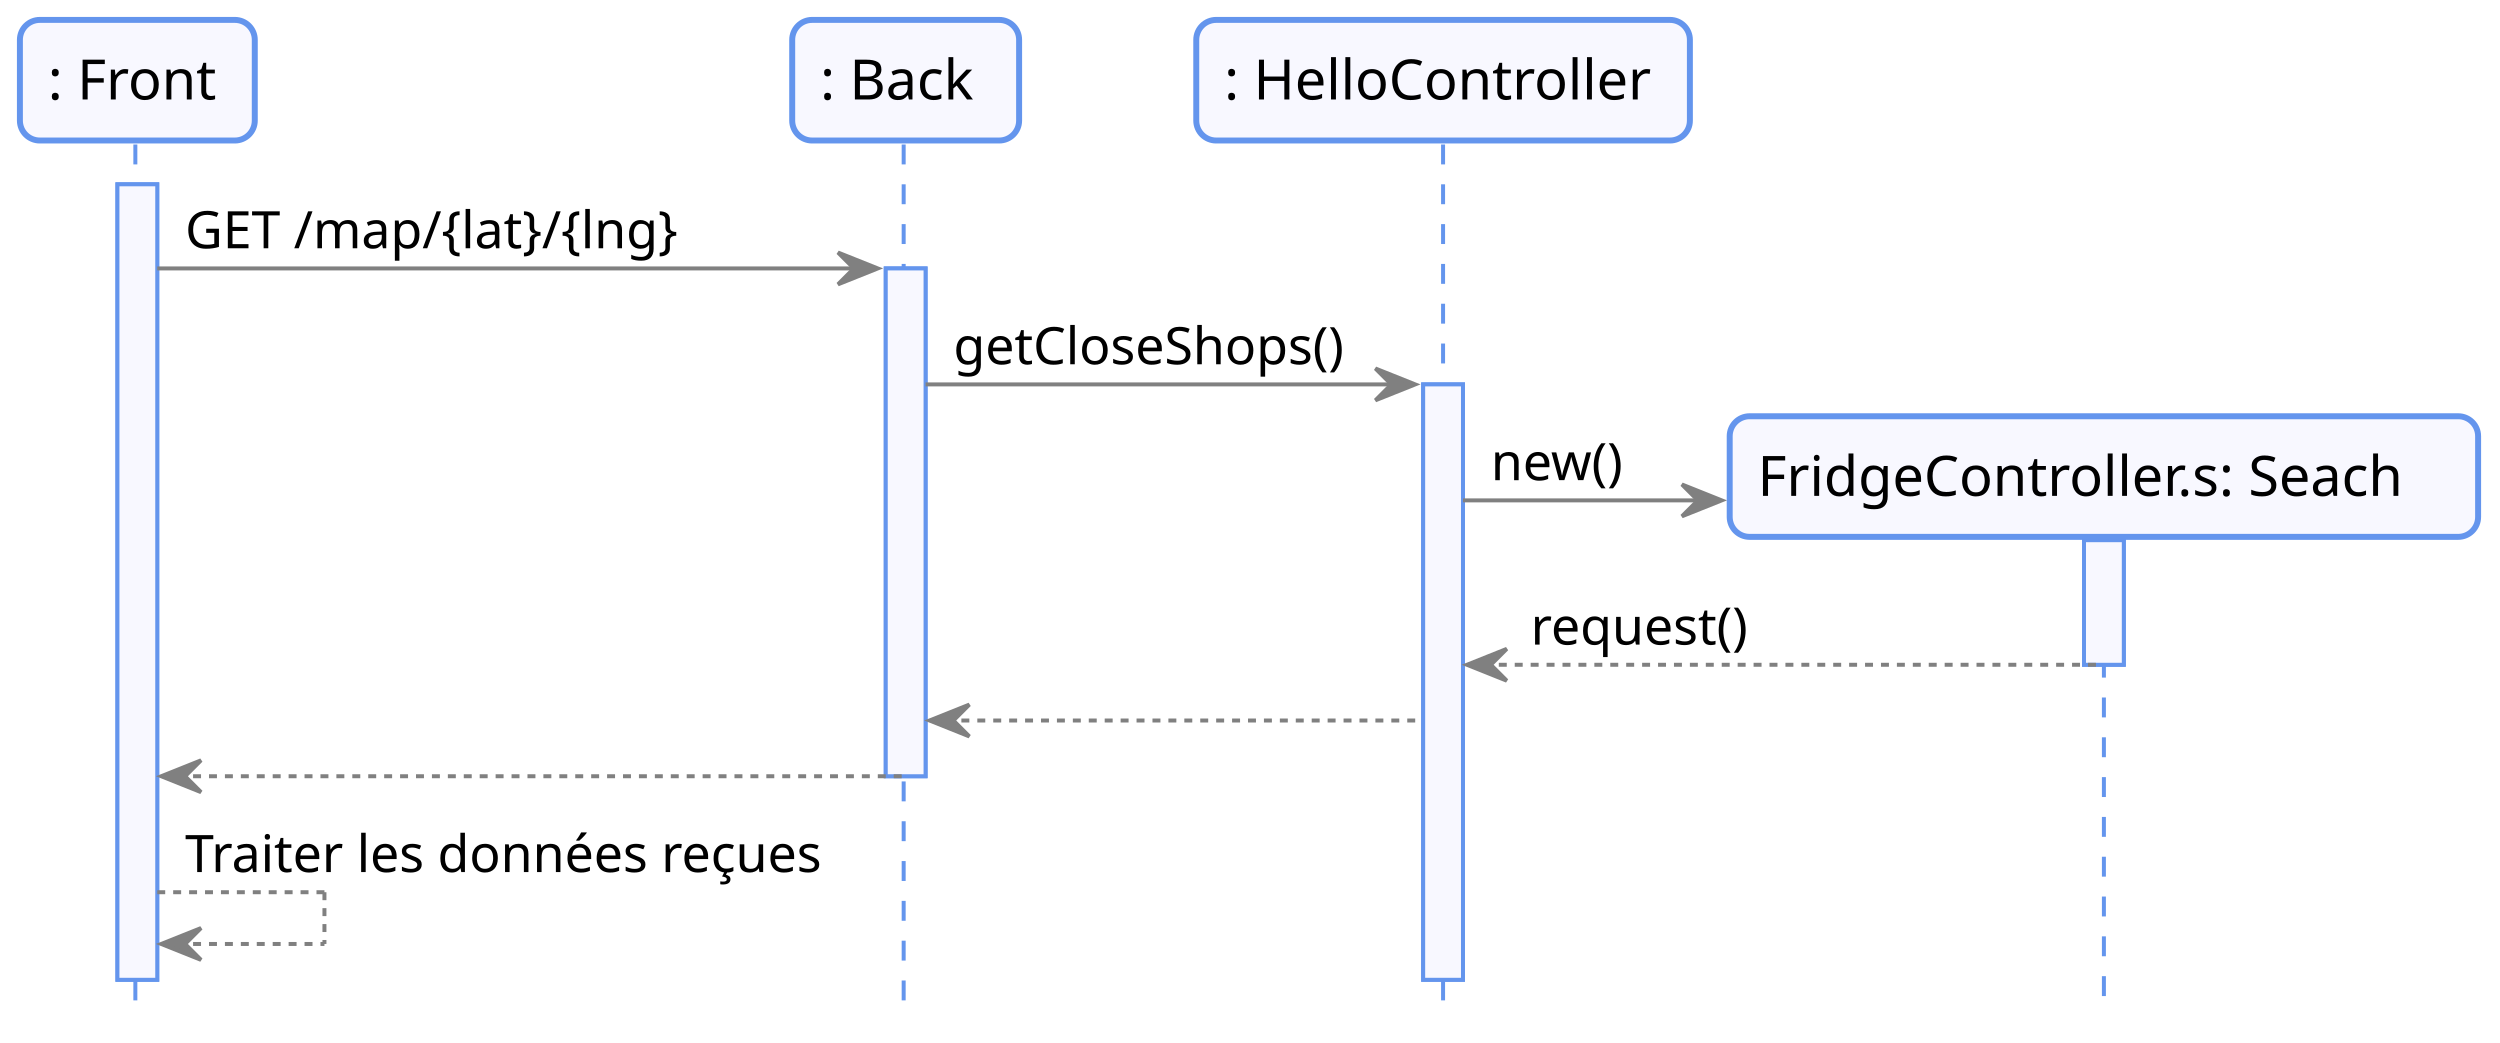
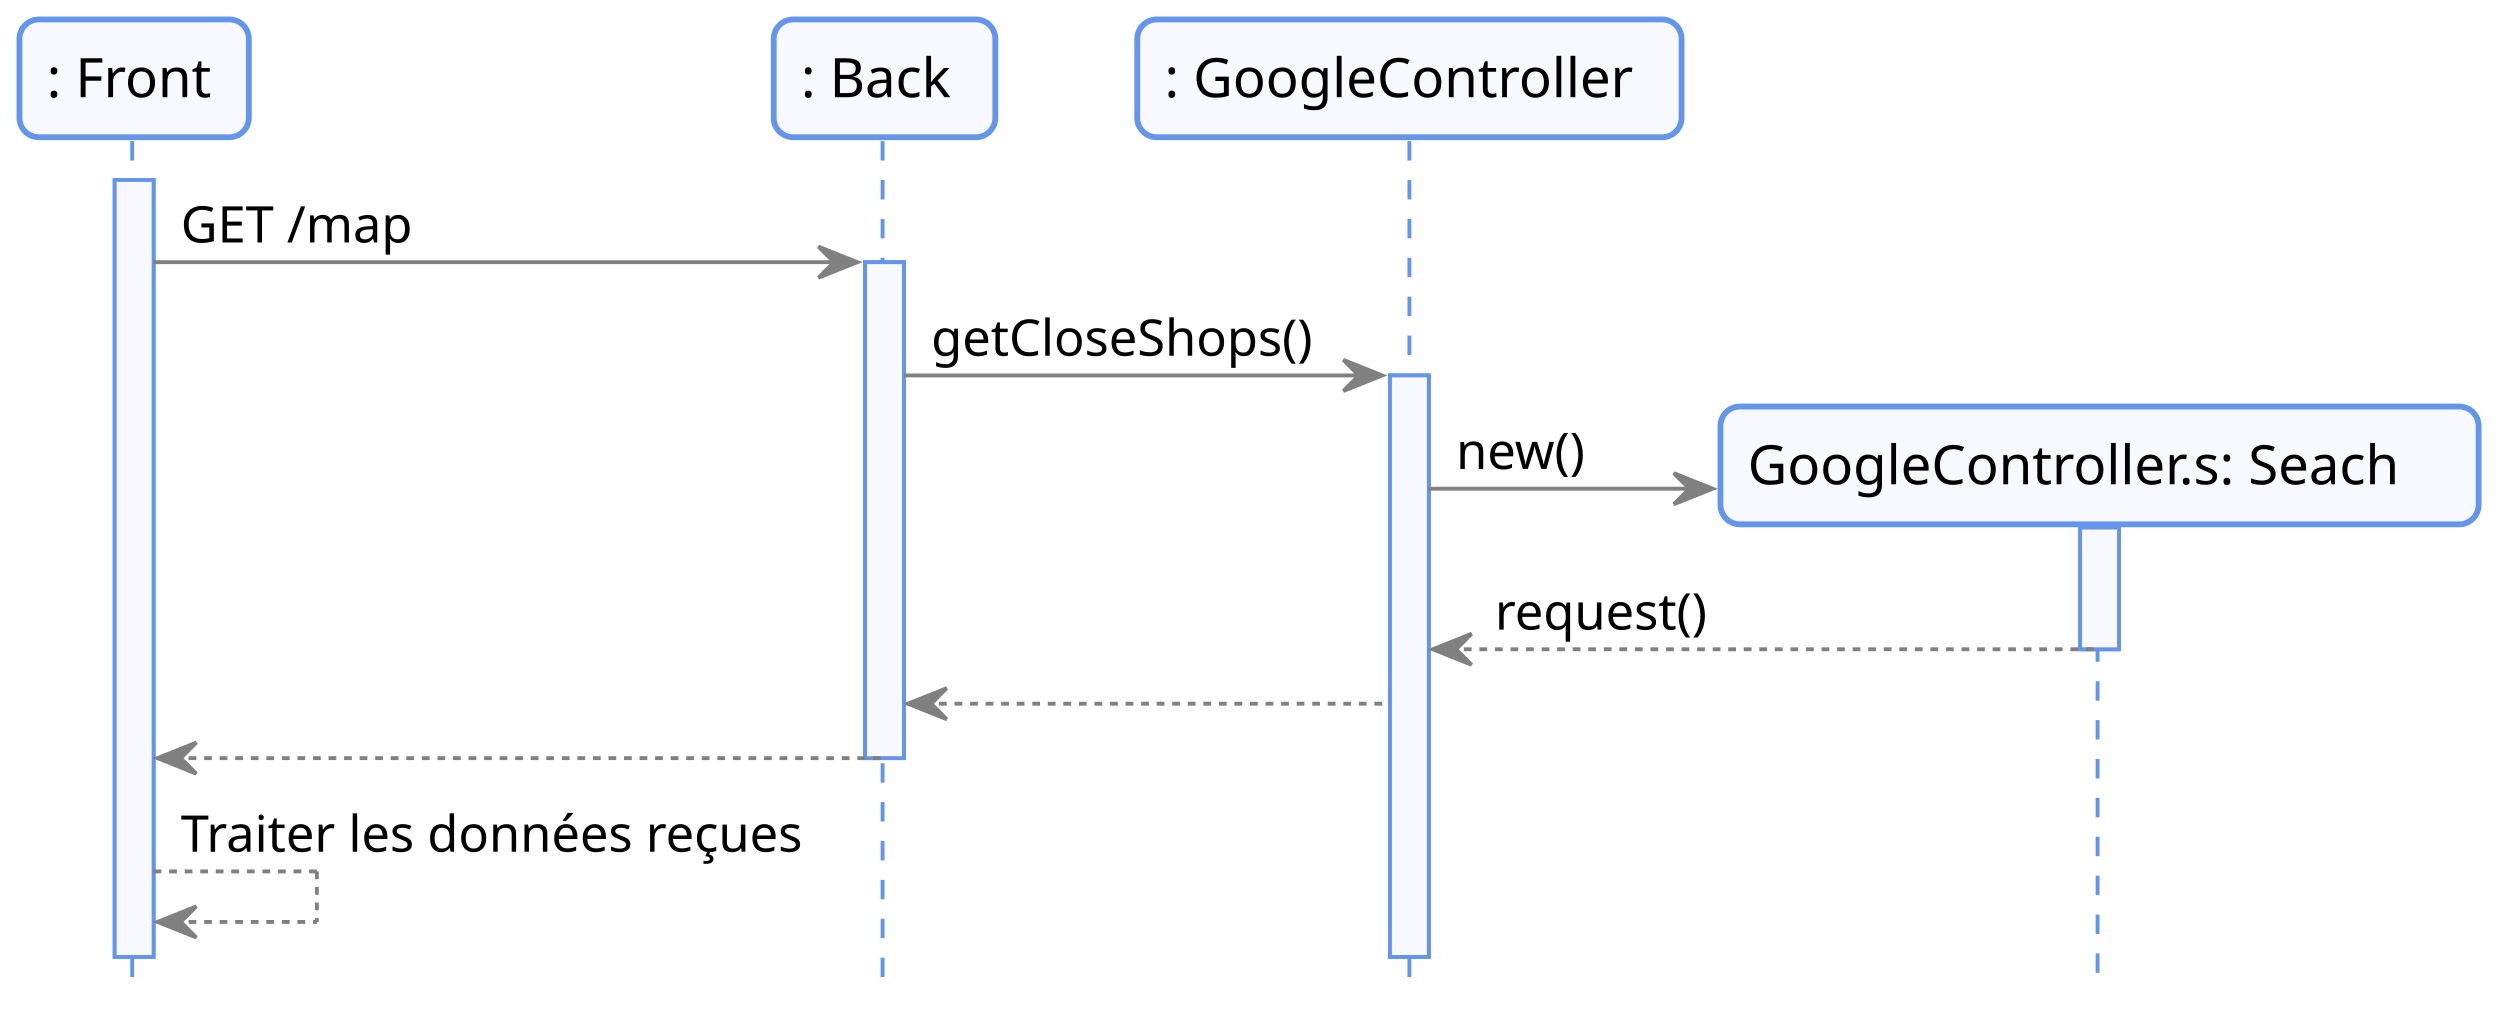
- <svg xmlns="http://www.w3.org/2000/svg" contentScriptType="application/ecmascript" contentStyleType="text/css" height="262px" preserveAspectRatio="none" style="width:628px;height:262px;" version="1.1" viewBox="0 0 628 262" width="628px" zoomAndPan="magnify">
+ <svg xmlns="http://www.w3.org/2000/svg" contentScriptType="application/ecmascript" contentStyleType="text/css" height="262px" preserveAspectRatio="none" style="width:643px;height:262px;" version="1.1" viewBox="0 0 643 262" width="643px" zoomAndPan="magnify">
  <defs />
  <g>
    <rect fill="#F8F8FF" height="199.828" style="stroke:#6495ED;stroke-width:1.0;" width="10" x="29.5" y="46.297" />
    <rect fill="#F8F8FF" height="127.562" style="stroke:#6495ED;stroke-width:1.0;" width="10" x="222.5" y="67.43" />
    <rect fill="#F8F8FF" height="149.562" style="stroke:#6495ED;stroke-width:1.0;" width="10" x="357.5" y="96.562" />
-     <rect fill="#F8F8FF" height="31.297" style="stroke:#6495ED;stroke-width:1.0;" width="10" x="523.5" y="135.695" />
+     <rect fill="#F8F8FF" height="31.297" style="stroke:#6495ED;stroke-width:1.0;" width="10" x="535" y="135.695" />
    <line style="stroke:#6495ED;stroke-width:1.0;stroke-dasharray:5.0,5.0;" x1="34" x2="34" y1="36.297" y2="255.125" />
    <line style="stroke:#6495ED;stroke-width:1.0;stroke-dasharray:5.0,5.0;" x1="227" x2="227" y1="36.297" y2="255.125" />
    <line style="stroke:#6495ED;stroke-width:1.0;stroke-dasharray:5.0,5.0;" x1="362.5" x2="362.5" y1="36.297" y2="255.125" />
-     <line style="stroke:#6495ED;stroke-width:1.0;stroke-dasharray:5.0,5.0;" x1="528.5" x2="528.5" y1="135.211" y2="255.125" />
+     <line style="stroke:#6495ED;stroke-width:1.0;stroke-dasharray:5.0,5.0;" x1="539.5" x2="539.5" y1="135.211" y2="255.125" />
    <rect fill="#F8F8FF" height="30.297" rx="5" ry="5" style="stroke:#6495ED;stroke-width:1.5;" width="59" x="5" y="5" />
    <text fill="#000000" font-family="sans-serif" font-size="14" lengthAdjust="spacingAndGlyphs" textLength="45" x="12" y="24.995">: Front</text>
    <rect fill="#F8F8FF" height="30.297" rx="5" ry="5" style="stroke:#6495ED;stroke-width:1.5;" width="57" x="199" y="5" />
    <text fill="#000000" font-family="sans-serif" font-size="14" lengthAdjust="spacingAndGlyphs" textLength="43" x="206" y="24.995">: Back</text>
-     <rect fill="#F8F8FF" height="30.297" rx="5" ry="5" style="stroke:#6495ED;stroke-width:1.5;" width="124" x="300.5" y="5" />
-     <text fill="#000000" font-family="sans-serif" font-size="14" lengthAdjust="spacingAndGlyphs" textLength="110" x="307.5" y="24.995">: HelloController</text>
+     <rect fill="#F8F8FF" height="30.297" rx="5" ry="5" style="stroke:#6495ED;stroke-width:1.5;" width="140" x="292.5" y="5" />
+     <text fill="#000000" font-family="sans-serif" font-size="14" lengthAdjust="spacingAndGlyphs" textLength="126" x="299.5" y="24.995">: GoogleController</text>
    <rect fill="#F8F8FF" height="199.828" style="stroke:#6495ED;stroke-width:1.0;" width="10" x="29.5" y="46.297" />
    <rect fill="#F8F8FF" height="127.562" style="stroke:#6495ED;stroke-width:1.0;" width="10" x="222.5" y="67.43" />
    <rect fill="#F8F8FF" height="149.562" style="stroke:#6495ED;stroke-width:1.0;" width="10" x="357.5" y="96.562" />
-     <rect fill="#F8F8FF" height="31.297" style="stroke:#6495ED;stroke-width:1.0;" width="10" x="523.5" y="135.695" />
+     <rect fill="#F8F8FF" height="31.297" style="stroke:#6495ED;stroke-width:1.0;" width="10" x="535" y="135.695" />
    <polygon fill="#808080" points="210.5,63.43,220.5,67.43,210.5,71.43,214.5,67.43" style="stroke:#808080;stroke-width:1.0;" />
    <line style="stroke:#808080;stroke-width:1.0;" x1="39.5" x2="216.5" y1="67.43" y2="67.43" />
-     <text fill="#000000" font-family="sans-serif" font-size="13" lengthAdjust="spacingAndGlyphs" textLength="137" x="46.5" y="62.364">GET /map/{lat}/{lng}</text>
+     <text fill="#000000" font-family="sans-serif" font-size="13" lengthAdjust="spacingAndGlyphs" textLength="62" x="46.5" y="62.364">GET /map</text>
    <polygon fill="#808080" points="345.5,92.562,355.5,96.562,345.5,100.562,349.5,96.562" style="stroke:#808080;stroke-width:1.0;" />
    <line style="stroke:#808080;stroke-width:1.0;" x1="232.5" x2="351.5" y1="96.562" y2="96.562" />
    <text fill="#000000" font-family="sans-serif" font-size="13" lengthAdjust="spacingAndGlyphs" textLength="106" x="239.5" y="91.497">getCloseShops()</text>
-     <polygon fill="#808080" points="422.5,121.695,432.5,125.695,422.5,129.695,426.5,125.695" style="stroke:#808080;stroke-width:1.0;" />
-     <line style="stroke:#808080;stroke-width:1.0;" x1="367.5" x2="428.5" y1="125.695" y2="125.695" />
+     <polygon fill="#808080" points="430.5,121.695,440.5,125.695,430.5,129.695,434.5,125.695" style="stroke:#808080;stroke-width:1.0;" />
+     <line style="stroke:#808080;stroke-width:1.0;" x1="367.5" x2="436.5" y1="125.695" y2="125.695" />
    <text fill="#000000" font-family="sans-serif" font-size="13" lengthAdjust="spacingAndGlyphs" textLength="35" x="374.5" y="120.629">new()</text>
-     <rect fill="#F8F8FF" height="30.297" rx="5" ry="5" style="stroke:#6495ED;stroke-width:1.5;" width="188" x="434.5" y="104.562" />
-     <text fill="#000000" font-family="sans-serif" font-size="14" lengthAdjust="spacingAndGlyphs" textLength="174" x="441.5" y="124.558">FridgeController.s: Seach</text>
+     <rect fill="#F8F8FF" height="30.297" rx="5" ry="5" style="stroke:#6495ED;stroke-width:1.5;" width="195" x="442.5" y="104.562" />
+     <text fill="#000000" font-family="sans-serif" font-size="14" lengthAdjust="spacingAndGlyphs" textLength="181" x="449.5" y="124.558">GoogleController.s: Seach</text>
    <polygon fill="#808080" points="378.5,162.992,368.5,166.992,378.5,170.992,374.5,166.992" style="stroke:#808080;stroke-width:1.0;" />
-     <line style="stroke:#808080;stroke-width:1.0;stroke-dasharray:2.0,2.0;" x1="372.5" x2="527.5" y1="166.992" y2="166.992" />
+     <line style="stroke:#808080;stroke-width:1.0;stroke-dasharray:2.0,2.0;" x1="372.5" x2="539" y1="166.992" y2="166.992" />
    <text fill="#000000" font-family="sans-serif" font-size="13" lengthAdjust="spacingAndGlyphs" textLength="59" x="384.5" y="161.926">request()</text>
    <polygon fill="#808080" points="243.5,176.992,233.5,180.992,243.5,184.992,239.5,180.992" style="stroke:#808080;stroke-width:1.0;" />
    <line style="stroke:#808080;stroke-width:1.0;stroke-dasharray:2.0,2.0;" x1="237.5" x2="356.5" y1="180.992" y2="180.992" />
    <polygon fill="#808080" points="50.5,190.992,40.5,194.992,50.5,198.992,46.5,194.992" style="stroke:#808080;stroke-width:1.0;" />
    <line style="stroke:#808080;stroke-width:1.0;stroke-dasharray:2.0,2.0;" x1="44.5" x2="226.5" y1="194.992" y2="194.992" />
    <line style="stroke:#808080;stroke-width:1.0;stroke-dasharray:2.0,2.0;" x1="39.5" x2="81.5" y1="224.125" y2="224.125" />
    <line style="stroke:#808080;stroke-width:1.0;stroke-dasharray:2.0,2.0;" x1="81.5" x2="81.5" y1="224.125" y2="237.125" />
    <line style="stroke:#808080;stroke-width:1.0;stroke-dasharray:2.0,2.0;" x1="40.5" x2="81.5" y1="237.125" y2="237.125" />
    <polygon fill="#808080" points="50.5,233.125,40.5,237.125,50.5,241.125,46.5,237.125" style="stroke:#808080;stroke-width:1.0;" />
    <text fill="#000000" font-family="sans-serif" font-size="13" lengthAdjust="spacingAndGlyphs" textLength="169" x="46.5" y="219.059">Traiter les données reçues</text>
  </g>
</svg>
